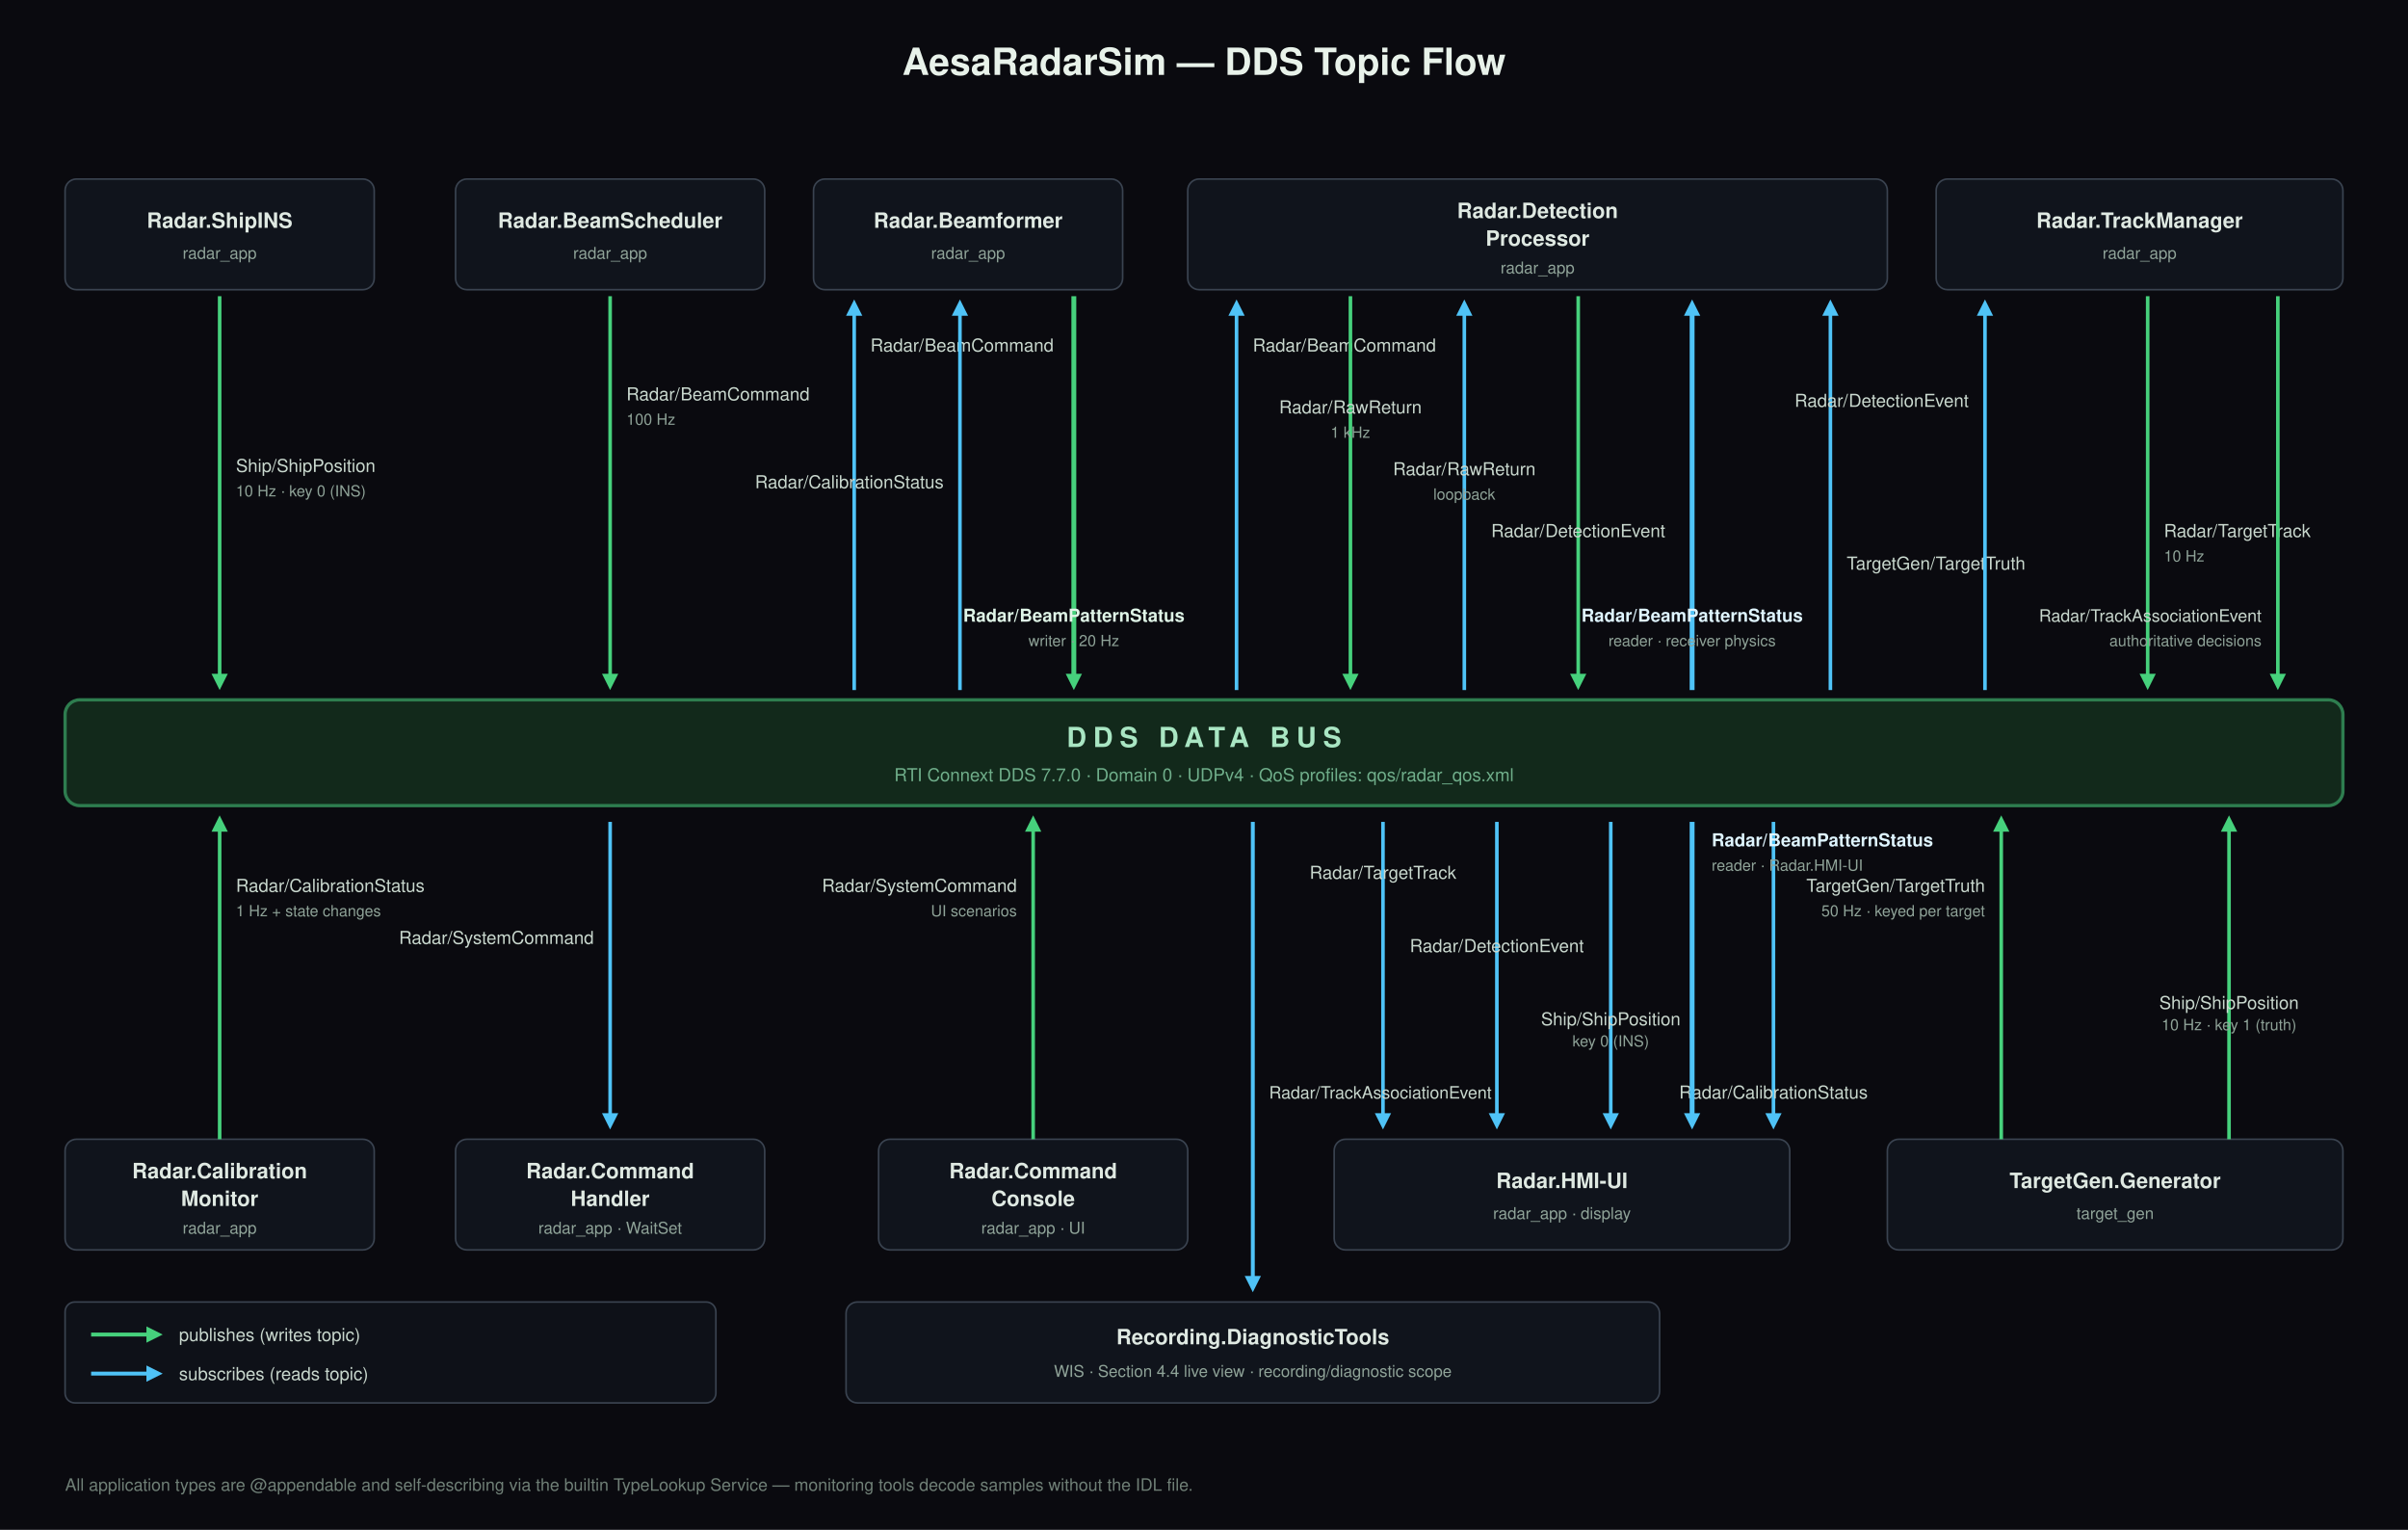
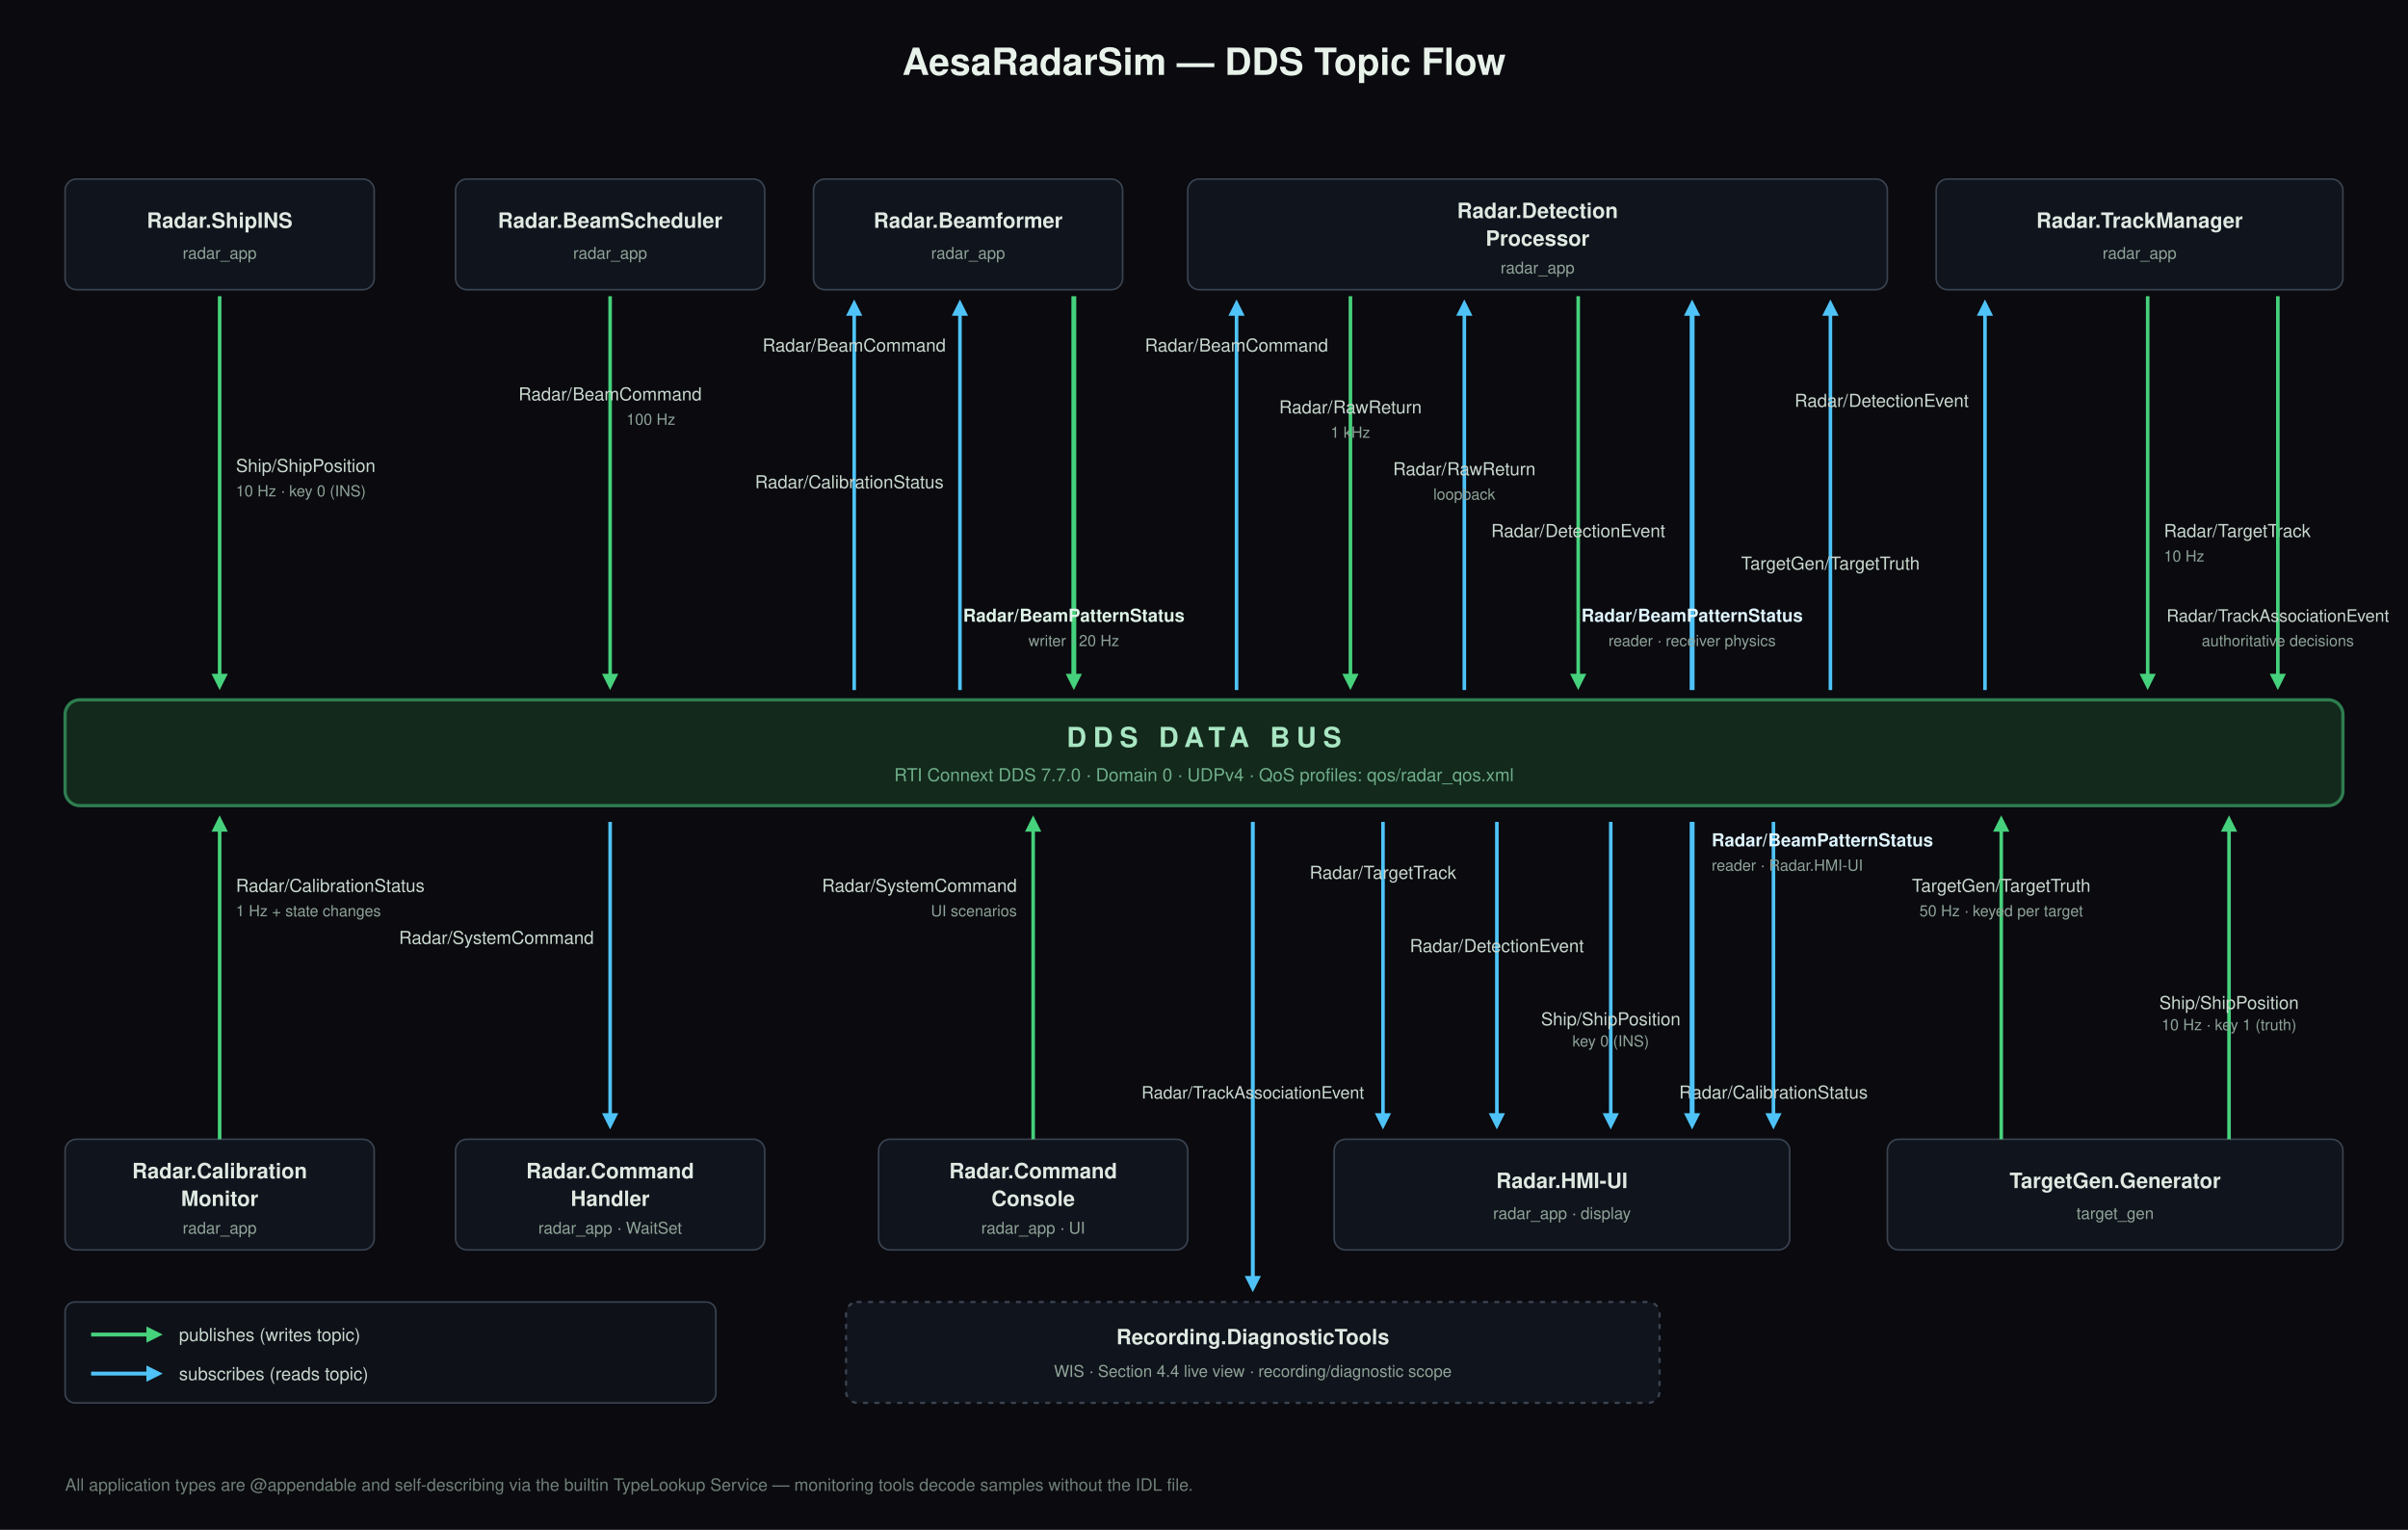
<svg xmlns="http://www.w3.org/2000/svg" width="1480" height="940" viewBox="0 0 1480 940" font-family="Helvetica, Arial, sans-serif">
  <rect x="0" y="0" width="1480" height="940" fill="#0a0a0f" />
  <text x="740" y="46" text-anchor="middle" font-size="23" font-weight="bold" fill="#e8f2ea">AesaRadarSim — DDS Topic Flow</text>
  <rect x="40" y="800" width="400" height="62" rx="6" fill="#0e1118" stroke="#3a4350" />
  <polygon points="100,820 90,815 90,825" fill="#46d17c" />
  <line x1="56" y1="820" x2="91" y2="820" stroke="#46d17c" stroke-width="2.4" />
  <text x="110" y="824" font-size="11" fill="#c9d8ce">publishes (writes topic)</text>
  <polygon points="100,844 90,839 90,849" fill="#4fc3f7" />
  <line x1="56" y1="844" x2="91" y2="844" stroke="#4fc3f7" stroke-width="2.4" />
  <text x="110" y="848" font-size="11" fill="#c9d8ce">subscribes (reads topic)</text>
  <rect x="40" y="110" width="190" height="68" rx="7" fill="#10141c" stroke="#3a4350" />
  <text x="135" y="140" text-anchor="middle" font-size="13" font-weight="bold" fill="#dfe9e2">Radar.ShipINS</text>
  <text x="135" y="159" text-anchor="middle" font-size="10" fill="#8fa398">radar_app</text>
  <line x1="135" y1="182" x2="135" y2="420" stroke="#46d17c" stroke-width="2.2" />
  <polygon points="135,424 130,414 140,414" fill="#46d17c" />
  <text x="145" y="290" font-size="11" fill="#c9d8ce">Ship/ShipPosition</text>
  <text x="145" y="305" font-size="9.5" fill="#8fa398">10 Hz · key 0 (INS)</text>
  <rect x="280" y="110" width="190" height="68" rx="7" fill="#10141c" stroke="#3a4350" />
  <text x="375" y="140" text-anchor="middle" font-size="13" font-weight="bold" fill="#dfe9e2">Radar.BeamScheduler</text>
  <text x="375" y="159" text-anchor="middle" font-size="10" fill="#8fa398">radar_app</text>
  <line x1="375" y1="182" x2="375" y2="420" stroke="#46d17c" stroke-width="2.2" />
  <polygon points="375,424 370,414 380,414" fill="#46d17c" />
-   <text x="385" y="246" font-size="11" fill="#c9d8ce">Radar/BeamCommand</text>
+   <text x="375" y="246" text-anchor="middle" font-size="11" fill="#c9d8ce">Radar/BeamCommand</text>
  <text x="385" y="261" font-size="9.5" fill="#8fa398">100 Hz</text>
  <rect x="500" y="110" width="190" height="68" rx="7" fill="#10141c" stroke="#3a4350" />
  <text x="595" y="140" text-anchor="middle" font-size="13" font-weight="bold" fill="#dfe9e2">Radar.Beamformer</text>
  <text x="595" y="159" text-anchor="middle" font-size="10" fill="#8fa398">radar_app</text>
  <line x1="525" y1="424" x2="525" y2="188" stroke="#4fc3f7" stroke-width="2.2" />
  <polygon points="525,184 520,194 530,194" fill="#4fc3f7" />
-   <text x="535" y="216" font-size="11" fill="#c9d8ce">Radar/BeamCommand</text>
+   <text x="525" y="216" text-anchor="middle" font-size="11" fill="#c9d8ce">Radar/BeamCommand</text>
  <line x1="590" y1="424" x2="590" y2="188" stroke="#4fc3f7" stroke-width="2.2" />
  <polygon points="590,184 585,194 595,194" fill="#4fc3f7" />
  <text x="580" y="300" text-anchor="end" font-size="11" fill="#c9d8ce">Radar/CalibrationStatus</text>
  <line x1="660" y1="182" x2="660" y2="420" stroke="#46d17c" stroke-width="3" />
  <polygon points="660,424 655,414 665,414" fill="#46d17c" />
  <text x="660" y="382" text-anchor="middle" font-size="11" font-weight="bold" fill="#dff5e7">Radar/BeamPatternStatus</text>
  <text x="660" y="397" text-anchor="middle" font-size="9.5" fill="#8fa398">writer · 20 Hz</text>
  <rect x="730" y="110" width="430" height="68" rx="7" fill="#10141c" stroke="#3a4350" />
  <text x="945" y="134" text-anchor="middle" font-size="13" font-weight="bold" fill="#dfe9e2">Radar.Detection</text>
  <text x="945" y="151" text-anchor="middle" font-size="13" font-weight="bold" fill="#dfe9e2">Processor</text>
  <text x="945" y="168" text-anchor="middle" font-size="10" fill="#8fa398">radar_app</text>
  <line x1="760" y1="424" x2="760" y2="188" stroke="#4fc3f7" stroke-width="2.2" />
  <polygon points="760,184 755,194 765,194" fill="#4fc3f7" />
-   <text x="770" y="216" font-size="11" fill="#c9d8ce">Radar/BeamCommand</text>
+   <text x="760" y="216" text-anchor="middle" font-size="11" fill="#c9d8ce">Radar/BeamCommand</text>
  <line x1="830" y1="182" x2="830" y2="420" stroke="#46d17c" stroke-width="2.2" />
  <polygon points="830,424 825,414 835,414" fill="#46d17c" />
  <text x="830" y="254" text-anchor="middle" font-size="11" fill="#c9d8ce">Radar/RawReturn</text>
  <text x="830" y="269" text-anchor="middle" font-size="9.5" fill="#8fa398">1 kHz</text>
  <line x1="900" y1="424" x2="900" y2="188" stroke="#4fc3f7" stroke-width="2.2" />
  <polygon points="900,184 895,194 905,194" fill="#4fc3f7" />
  <text x="900" y="292" text-anchor="middle" font-size="11" fill="#c9d8ce">Radar/RawReturn</text>
  <text x="900" y="307" text-anchor="middle" font-size="9.5" fill="#8fa398">loopback</text>
  <line x1="970" y1="182" x2="970" y2="420" stroke="#46d17c" stroke-width="2.2" />
  <polygon points="970,424 965,414 975,414" fill="#46d17c" />
  <text x="970" y="330" text-anchor="middle" font-size="11" fill="#c9d8ce">Radar/DetectionEvent</text>
  <line x1="1040" y1="424" x2="1040" y2="188" stroke="#4fc3f7" stroke-width="3" />
  <polygon points="1040,184 1035,194 1045,194" fill="#4fc3f7" />
  <text x="1040" y="382" text-anchor="middle" font-size="11" font-weight="bold" fill="#dff5ff">Radar/BeamPatternStatus</text>
  <text x="1040" y="397" text-anchor="middle" font-size="9.5" fill="#8fa398">reader · receiver physics</text>
  <line x1="1125" y1="424" x2="1125" y2="188" stroke="#4fc3f7" stroke-width="2.2" />
  <polygon points="1125,184 1120,194 1130,194" fill="#4fc3f7" />
-   <text x="1135" y="350" font-size="11" fill="#c9d8ce">TargetGen/TargetTruth</text>
+   <text x="1125" y="350" text-anchor="middle" font-size="11" fill="#c9d8ce">TargetGen/TargetTruth</text>
  <rect x="1190" y="110" width="250" height="68" rx="7" fill="#10141c" stroke="#3a4350" />
  <text x="1315" y="140" text-anchor="middle" font-size="13" font-weight="bold" fill="#dfe9e2">Radar.TrackManager</text>
  <text x="1315" y="159" text-anchor="middle" font-size="10" fill="#8fa398">radar_app</text>
  <line x1="1220" y1="424" x2="1220" y2="188" stroke="#4fc3f7" stroke-width="2.2" />
  <polygon points="1220,184 1215,194 1225,194" fill="#4fc3f7" />
  <text x="1210" y="250" text-anchor="end" font-size="11" fill="#c9d8ce">Radar/DetectionEvent</text>
  <line x1="1320" y1="182" x2="1320" y2="420" stroke="#46d17c" stroke-width="2.2" />
  <polygon points="1320,424 1315,414 1325,414" fill="#46d17c" />
  <text x="1330" y="330" font-size="11" fill="#c9d8ce">Radar/TargetTrack</text>
  <text x="1330" y="345" font-size="9.5" fill="#8fa398">10 Hz</text>
  <line x1="1400" y1="182" x2="1400" y2="420" stroke="#46d17c" stroke-width="2.2" />
  <polygon points="1400,424 1395,414 1405,414" fill="#46d17c" />
-   <text x="1390" y="382" text-anchor="end" font-size="10.5" fill="#c9d8ce">Radar/TrackAssociationEvent</text>
-   <text x="1390" y="397" text-anchor="end" font-size="9.5" fill="#8fa398">authoritative decisions</text>
+   <text x="1400" y="382" text-anchor="middle" font-size="10.5" fill="#c9d8ce">Radar/TrackAssociationEvent</text>
+   <text x="1400" y="397" text-anchor="middle" font-size="9.5" fill="#8fa398">authoritative decisions</text>
  <rect x="40" y="430" width="1400" height="65" rx="9" fill="#12291b" stroke="#2e7d4f" stroke-width="2" />
  <text x="740" y="459" text-anchor="middle" font-size="17" font-weight="bold" letter-spacing="4" fill="#a9e6c3">DDS DATA BUS</text>
  <text x="740" y="480" text-anchor="middle" font-size="11" fill="#6fae8a">RTI Connext DDS 7.7.0 · Domain 0 · UDPv4 · QoS profiles: qos/radar_qos.xml</text>
  <rect x="40" y="700" width="190" height="68" rx="7" fill="#10141c" stroke="#3a4350" />
  <text x="135" y="724" text-anchor="middle" font-size="13" font-weight="bold" fill="#dfe9e2">Radar.Calibration</text>
  <text x="135" y="741" text-anchor="middle" font-size="13" font-weight="bold" fill="#dfe9e2">Monitor</text>
  <text x="135" y="758" text-anchor="middle" font-size="10" fill="#8fa398">radar_app</text>
  <line x1="135" y1="700" x2="135" y2="505" stroke="#46d17c" stroke-width="2.2" />
  <polygon points="135,501 130,511 140,511" fill="#46d17c" />
  <text x="145" y="548" font-size="11" fill="#c9d8ce">Radar/CalibrationStatus</text>
  <text x="145" y="563" font-size="9.5" fill="#8fa398">1 Hz + state changes</text>
  <rect x="280" y="700" width="190" height="68" rx="7" fill="#10141c" stroke="#3a4350" />
  <text x="375" y="724" text-anchor="middle" font-size="13" font-weight="bold" fill="#dfe9e2">Radar.Command</text>
  <text x="375" y="741" text-anchor="middle" font-size="13" font-weight="bold" fill="#dfe9e2">Handler</text>
  <text x="375" y="758" text-anchor="middle" font-size="10" fill="#8fa398">radar_app · WaitSet</text>
  <line x1="375" y1="505" x2="375" y2="690" stroke="#4fc3f7" stroke-width="2.2" />
  <polygon points="375,694 370,684 380,684" fill="#4fc3f7" />
  <text x="365" y="580" text-anchor="end" font-size="11" fill="#c9d8ce">Radar/SystemCommand</text>
  <rect x="540" y="700" width="190" height="68" rx="7" fill="#10141c" stroke="#3a4350" />
  <text x="635" y="724" text-anchor="middle" font-size="13" font-weight="bold" fill="#dfe9e2">Radar.Command</text>
  <text x="635" y="741" text-anchor="middle" font-size="13" font-weight="bold" fill="#dfe9e2">Console</text>
  <text x="635" y="758" text-anchor="middle" font-size="10" fill="#8fa398">radar_app · UI</text>
  <line x1="635" y1="700" x2="635" y2="505" stroke="#46d17c" stroke-width="2.2" />
  <polygon points="635,501 630,511 640,511" fill="#46d17c" />
  <text x="625" y="548" text-anchor="end" font-size="11" fill="#c9d8ce">Radar/SystemCommand</text>
  <text x="625" y="563" text-anchor="end" font-size="9.5" fill="#8fa398">UI scenarios</text>
  <rect x="820" y="700" width="280" height="68" rx="7" fill="#10141c" stroke="#3a4350" />
  <text x="960" y="730" text-anchor="middle" font-size="13" font-weight="bold" fill="#dfe9e2">Radar.HMI-UI</text>
  <text x="960" y="749" text-anchor="middle" font-size="10" fill="#8fa398">radar_app · display</text>
  <line x1="850" y1="505" x2="850" y2="690" stroke="#4fc3f7" stroke-width="2.2" />
  <polygon points="850,694 845,684 855,684" fill="#4fc3f7" />
  <text x="850" y="540" text-anchor="middle" font-size="11" fill="#c9d8ce">Radar/TargetTrack</text>
  <line x1="920" y1="505" x2="920" y2="690" stroke="#4fc3f7" stroke-width="2.2" />
  <polygon points="920,694 915,684 925,684" fill="#4fc3f7" />
  <text x="920" y="585" text-anchor="middle" font-size="11" fill="#c9d8ce">Radar/DetectionEvent</text>
  <line x1="990" y1="505" x2="990" y2="690" stroke="#4fc3f7" stroke-width="2.2" />
  <polygon points="990,694 985,684 995,684" fill="#4fc3f7" />
  <text x="990" y="630" text-anchor="middle" font-size="11" fill="#c9d8ce">Ship/ShipPosition</text>
  <text x="990" y="643" text-anchor="middle" font-size="9.5" fill="#8fa398">key 0 (INS)</text>
  <line x1="1090" y1="505" x2="1090" y2="690" stroke="#4fc3f7" stroke-width="2.2" />
  <polygon points="1090,694 1085,684 1095,684" fill="#4fc3f7" />
  <text x="1090" y="675" text-anchor="middle" font-size="11" fill="#c9d8ce">Radar/CalibrationStatus</text>
  <line x1="1040" y1="505" x2="1040" y2="690" stroke="#4fc3f7" stroke-width="3" />
  <polygon points="1040,694 1035,684 1045,684" fill="#4fc3f7" />
  <text x="1052" y="520" font-size="11" font-weight="bold" fill="#dff5ff">Radar/BeamPatternStatus</text>
  <text x="1052" y="535" font-size="9.5" fill="#8fa398">reader · Radar.HMI-UI</text>
  <rect x="1160" y="700" width="280" height="68" rx="7" fill="#10141c" stroke="#3a4350" />
  <text x="1300" y="730" text-anchor="middle" font-size="13" font-weight="bold" fill="#dfe9e2">TargetGen.Generator</text>
  <text x="1300" y="749" text-anchor="middle" font-size="10" fill="#8fa398">target_gen</text>
  <line x1="1230" y1="700" x2="1230" y2="505" stroke="#46d17c" stroke-width="2.2" />
  <polygon points="1230,501 1225,511 1235,511" fill="#46d17c" />
-   <text x="1220" y="548" text-anchor="end" font-size="11" fill="#c9d8ce">TargetGen/TargetTruth</text>
-   <text x="1220" y="563" text-anchor="end" font-size="9.5" fill="#8fa398">50 Hz · keyed per target</text>
+   <text x="1230" y="548" text-anchor="middle" font-size="11" fill="#c9d8ce">TargetGen/TargetTruth</text>
+   <text x="1230" y="563" text-anchor="middle" font-size="9.5" fill="#8fa398">50 Hz · keyed per target</text>
  <line x1="1370" y1="700" x2="1370" y2="505" stroke="#46d17c" stroke-width="2.2" />
  <polygon points="1370,501 1365,511 1375,511" fill="#46d17c" />
  <text x="1370" y="620" text-anchor="middle" font-size="11" fill="#c9d8ce">Ship/ShipPosition</text>
  <text x="1370" y="633" text-anchor="middle" font-size="9.5" fill="#8fa398">10 Hz · key 1 (truth)</text>
  <line x1="770" y1="505" x2="770" y2="790" stroke="#4fc3f7" stroke-width="2.4" />
  <polygon points="770,794 765,784 775,784" fill="#4fc3f7" />
-   <text x="780" y="675" font-size="10.5" fill="#c9d8ce">Radar/TrackAssociationEvent</text>
-   <rect x="520" y="800" width="500" height="62" rx="7" fill="#10141c" stroke="#3a4350" />
+   <text x="770" y="675" text-anchor="middle" font-size="10.5" fill="#c9d8ce">Radar/TrackAssociationEvent</text>
+   <rect x="520" y="800" width="500" height="62" rx="7" fill="#10141c" stroke="#3a4350" stroke-width="1.4" stroke-dasharray="2 5" stroke-linecap="round" />
  <text x="770" y="826" text-anchor="middle" font-size="13" font-weight="bold" fill="#dfe9e2">Recording.DiagnosticTools</text>
  <text x="770" y="846" text-anchor="middle" font-size="10" fill="#8fa398">WIS · Section 4.4 live view · recording/diagnostic scope</text>
  <text x="40" y="916" font-size="10.5" fill="#6f7f76">All application types are @appendable and self-describing via the builtin TypeLookup Service — monitoring tools decode samples without the IDL file.</text>
</svg>
